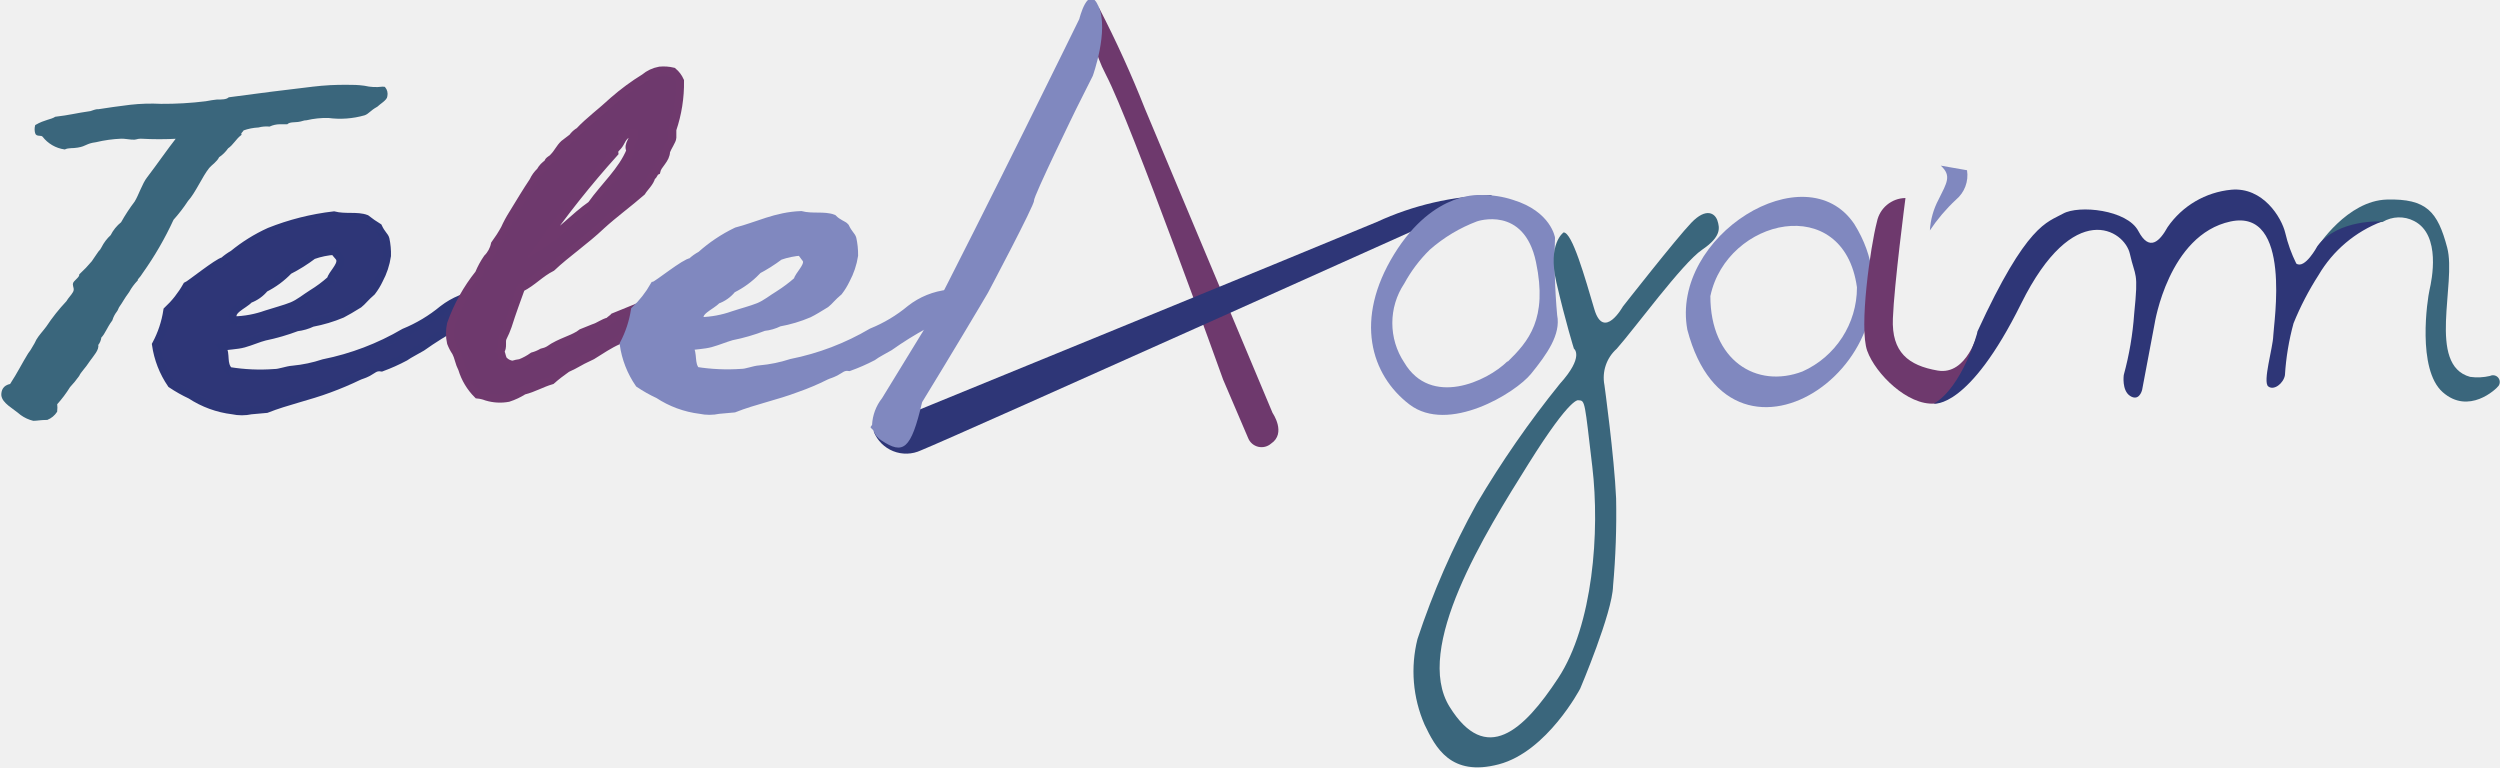
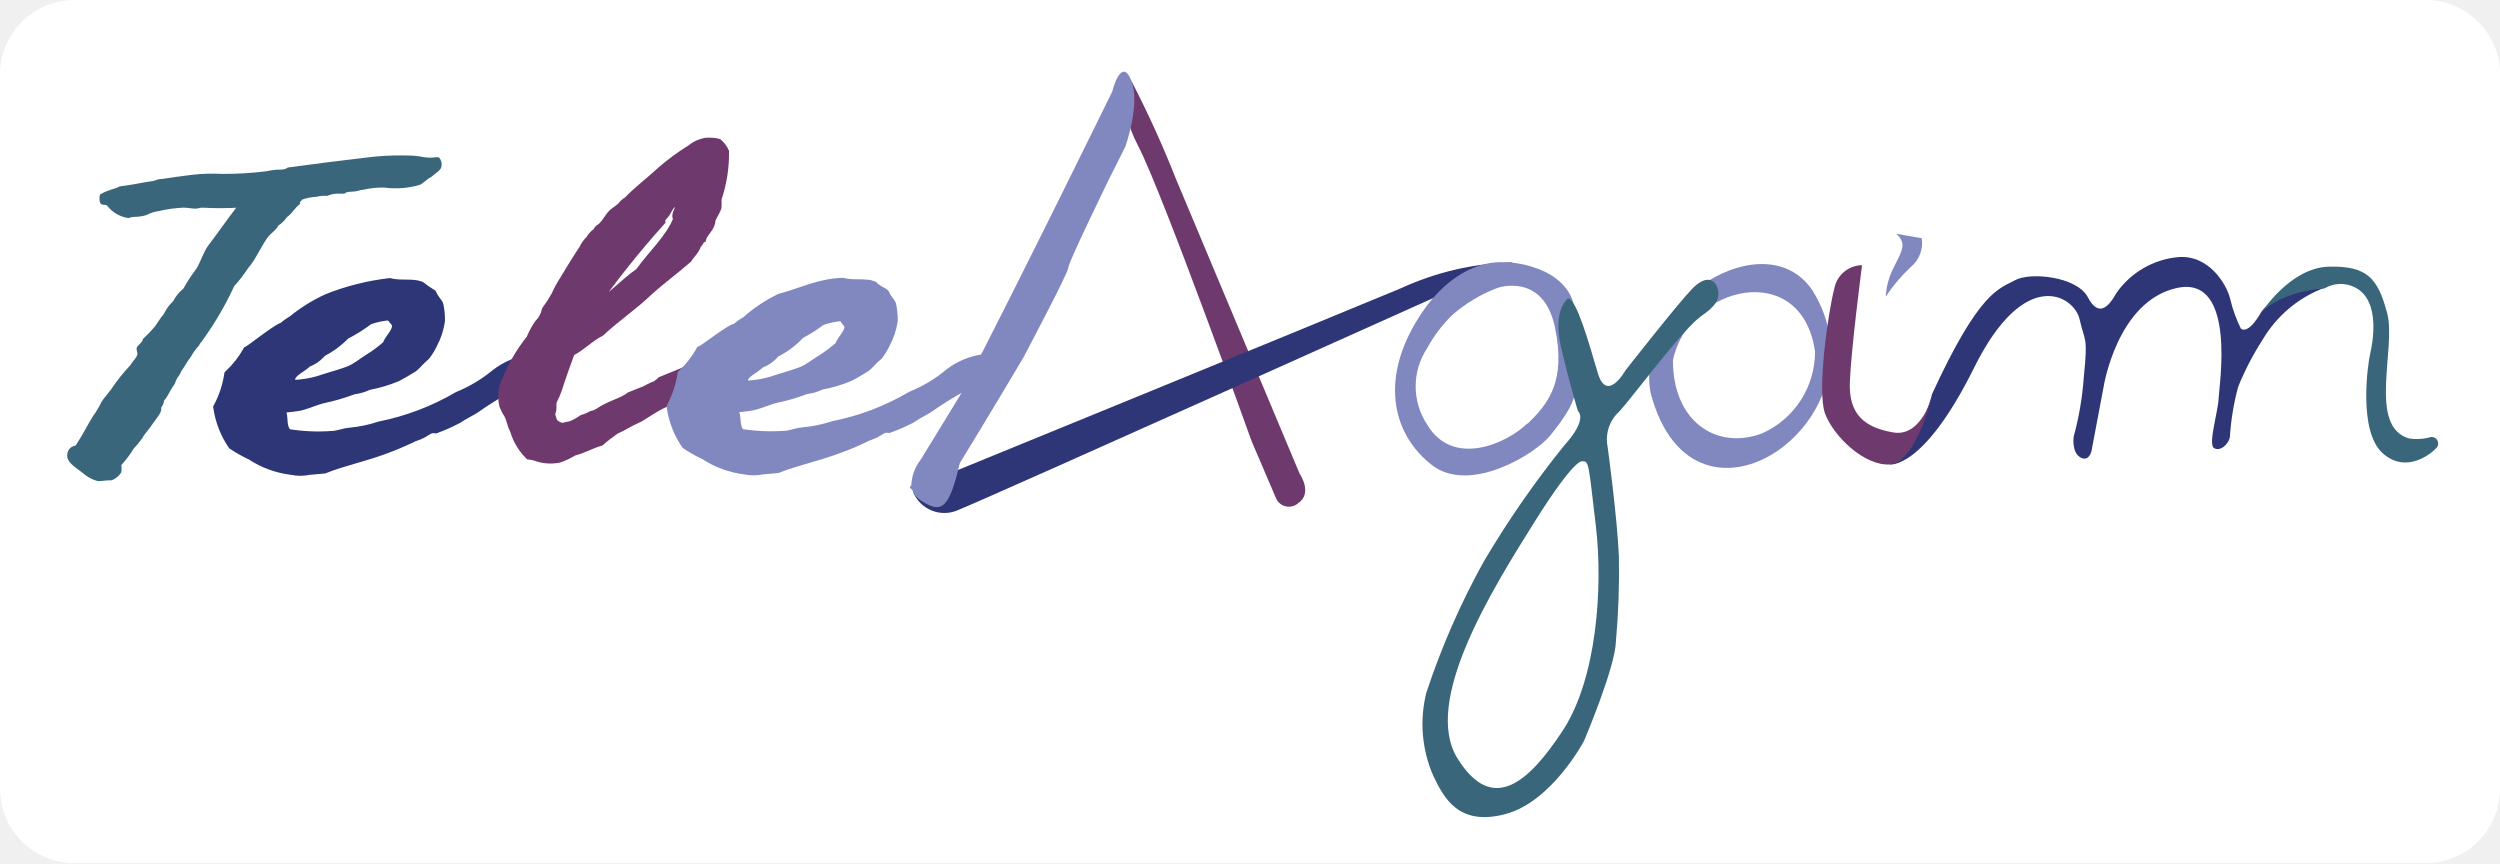
- <svg xmlns="http://www.w3.org/2000/svg" width="162.86" height="50" data-name="Layer 1">
+ <svg xmlns="http://www.w3.org/2000/svg" width="168" height="58" data-name="Layer 1">
  <defs>
    <style>.cls-1,.cls-6{fill:#2e3677;}.cls-1{stroke:#2d3677;}.cls-1,.cls-2,.cls-3,.cls-4{stroke-miterlimit:10;}.cls-1,.cls-3,.cls-4{stroke-width:0.52px;}.cls-2,.cls-8{fill:#3a667c;}.cls-2{stroke:#3a667c;stroke-width:0.13px;}.cls-3,.cls-5{fill:#6e396d;}.cls-3{stroke:#6f396d;}.cls-4,.cls-7{fill:#8088bf;}.cls-4{stroke:#8088bf;}</style>
  </defs>
  <g class="layer">
-     <path class="cls-1" d="m608.58,205.94a3.74,3.74 0 0 1 0.63,-0.45a10.65,10.65 0 0 1 2.36,-1.47a16.47,16.47 0 0 1 4.2,-1.06c0.74,0.19 1.52,0 2.1,0.22a8.19,8.19 0 0 0 0.79,0.55c0.21,0.45 0.42,0.58 0.47,0.77a4.59,4.59 0 0 1 0.1,1.09a4.76,4.76 0 0 1 -0.52,1.57a4.28,4.28 0 0 1 -0.47,0.77c-0.42,0.36 -0.63,0.65 -0.84,0.81c-0.47,0.29 -0.79,0.48 -1.1,0.64a9.54,9.54 0 0 1 -1.94,0.58a3.18,3.18 0 0 1 -1,0.29a14,14 0 0 1 -2.1,0.61c-0.37,0.09 -0.89,0.32 -1.36,0.45s-1,0.12 -1.42,0.22c0.31,0.45 0,1.12 0.47,1.57a12.49,12.49 0 0 0 2.94,0.13c0.37,0 0.79,-0.19 1.21,-0.22a9.07,9.07 0 0 0 2,-0.42a17,17 0 0 0 5.25,-2a9.74,9.74 0 0 0 2.52,-1.51a4.94,4.94 0 0 1 2.46,-1c0.58,0 1.32,0.48 0.74,0.93a20.64,20.64 0 0 1 -2.26,1.1a22.21,22.21 0 0 0 -2.31,1.44c-0.26,0.16 -0.84,0.45 -1.1,0.64a12.31,12.31 0 0 1 -1.52,0.68c-0.42,-0.07 -0.58,0.16 -0.89,0.32s-0.42,0.16 -0.63,0.26c-0.58,0.28 -1.26,0.57 -1.89,0.8c-1.36,0.51 -2.78,0.8 -4.09,1.32l-1,0.09a2.89,2.89 0 0 1 -1.21,0a6.38,6.38 0 0 1 -2.73,-1a9.44,9.44 0 0 1 -1.26,-0.71a6.07,6.07 0 0 1 -1,-2.57a6.84,6.84 0 0 0 0.74,-2.22a6.67,6.67 0 0 0 1.26,-1.6c0.2,-0.08 2.04,-1.56 2.4,-1.62zm4.25,0.61a5.72,5.72 0 0 1 -1.57,1.16a2.32,2.32 0 0 1 -1,0.71c-0.36,0.41 -1.41,0.73 -1,1.38a6.72,6.72 0 0 0 2.1,-0.39c0.58,-0.19 1.21,-0.35 1.68,-0.54s0.89,-0.55 1.31,-0.81a8.26,8.26 0 0 0 1.21,-0.9c0.1,-0.38 0.68,-0.86 0.63,-1.28c0,-0.23 -0.32,-0.39 -0.37,-0.61a5.3,5.3 0 0 0 -1.41,0.29a10.59,10.59 0 0 1 -1.58,0.99z" id="svg_1" transform="translate(-594.02 -188.93)" />
-     <path class="cls-2" d="m619.06,194.65a0.63,0.63 0 0 1 0.13,0.54c0,0.21 -0.46,0.47 -0.63,0.64c-0.47,0.26 -0.55,0.46 -0.81,0.55a5.71,5.71 0 0 1 -2.33,0.17a5.73,5.73 0 0 0 -1.44,0.15c-0.21,0 -0.29,0.08 -0.55,0.11s-0.55,0 -0.72,0.15c-0.21,0 -0.17,0 -0.46,0a1.67,1.67 0 0 0 -0.68,0.15a2.11,2.11 0 0 0 -0.72,0.06a3.45,3.45 0 0 0 -1,0.2c-0.05,0.11 -0.22,0.2 -0.17,0.32c-0.34,0.26 -0.51,0.63 -0.85,0.86a2.17,2.17 0 0 1 -0.59,0.58c-0.13,0.29 -0.43,0.46 -0.64,0.7c-0.46,0.57 -0.89,1.61 -1.39,2.16a9.83,9.83 0 0 1 -0.94,1.22a21.46,21.46 0 0 1 -2,3.46c-0.21,0.35 -0.34,0.38 -0.34,0.5a3.52,3.52 0 0 0 -0.55,0.75c-0.34,0.46 -0.46,0.72 -0.59,0.89s-0.13,0.29 -0.21,0.38a1.76,1.76 0 0 0 -0.3,0.58c-0.38,0.52 -0.46,0.86 -0.72,1.12a0.94,0.94 0 0 1 -0.21,0.5c0.09,0.28 -0.29,0.69 -0.51,1c-0.34,0.52 -0.59,0.72 -0.72,1a6.91,6.91 0 0 1 -0.59,0.72a7.75,7.75 0 0 1 -0.85,1.13a2,2 0 0 1 0,0.49a1.29,1.29 0 0 1 -0.59,0.49c-0.42,0 -0.68,0.06 -0.89,0.06a2.24,2.24 0 0 1 -0.8,-0.37c-0.51,-0.44 -1.19,-0.76 -1.23,-1.25c0,-0.26 0.08,-0.57 0.55,-0.66c0.51,-0.78 0.8,-1.39 1.18,-2a3.33,3.33 0 0 0 0.3,-0.46a4,4 0 0 0 0.25,-0.46c0.17,-0.29 0.43,-0.55 0.64,-0.84a12.33,12.33 0 0 1 1.31,-1.65c0.13,-0.23 0.3,-0.37 0.43,-0.6s0,-0.38 0,-0.55s0.42,-0.38 0.42,-0.61a9,9 0 0 0 0.8,-0.84c0.21,-0.29 0.3,-0.46 0.43,-0.63a1,1 0 0 0 0.21,-0.29a2.72,2.72 0 0 1 0.59,-0.78a2.5,2.5 0 0 1 0.68,-0.84a11.7,11.7 0 0 1 0.89,-1.36c0.25,-0.4 0.5,-1.18 0.8,-1.56c0.68,-0.89 1.27,-1.76 1.95,-2.63a21.25,21.25 0 0 1 -2.41,0c-0.3,0 -0.26,0.09 -0.6,0.06s-0.42,-0.06 -0.67,-0.06a8.61,8.61 0 0 0 -1.66,0.23c-0.67,0.09 -0.63,0.26 -1.18,0.35c-0.3,0.06 -0.59,0 -0.85,0.12a2.13,2.13 0 0 1 -1.39,-0.81c-0.13,-0.15 -0.43,0 -0.47,-0.21a0.9,0.9 0 0 1 0,-0.46c0.59,-0.34 1,-0.34 1.27,-0.52c0.93,-0.11 1.31,-0.23 2.29,-0.37c0.42,-0.15 0.42,-0.12 0.5,-0.12c0.55,-0.09 1.36,-0.2 2.08,-0.29a12.36,12.36 0 0 1 2,-0.06a22.5,22.5 0 0 0 2.92,-0.17c0.29,-0.06 0.55,-0.09 0.72,-0.11c0.33,0 0.63,0 0.8,-0.15c2.12,-0.29 3.3,-0.43 5.46,-0.69a16.92,16.92 0 0 1 2.24,-0.12c0.34,0 0.68,0 1.1,0.06a3.31,3.31 0 0 0 1.19,0.06l0.12,0.01z" id="svg_2" transform="translate(-594.02 -188.93)" />
-     <path class="cls-3" d="m638.5,208.1c-0.41,0.3 -0.46,0.5 -0.73,0.55c-0.73,0.7 -1.82,1.23 -2.64,1.9c-0.27,0.16 -0.54,0.36 -0.81,0.55c-0.64,0.28 -1.14,0.64 -1.73,1c-0.27,0.14 -0.55,0.25 -0.82,0.41a9.06,9.06 0 0 1 -0.82,0.42c-0.36,0.25 -0.72,0.53 -1,0.78c-0.68,0.2 -1.14,0.5 -1.82,0.67a4.42,4.42 0 0 1 -1,0.47a3,3 0 0 1 -1.41,-0.08a2.23,2.23 0 0 0 -0.59,-0.14a4,4 0 0 1 -1,-1.67a3.19,3.19 0 0 1 -0.23,-0.61a2.41,2.41 0 0 0 -0.18,-0.48a2.94,2.94 0 0 1 -0.32,-0.61a2.78,2.78 0 0 1 0,-1.22a11.23,11.23 0 0 1 1.82,-3.28a5.45,5.45 0 0 1 0.54,-1a1.82,1.82 0 0 0 0.5,-0.92a9.16,9.16 0 0 0 0.64,-1a7.7,7.7 0 0 1 0.54,-1c0.46,-0.75 0.87,-1.44 1.32,-2.11a2,2 0 0 1 0.46,-0.64a1.41,1.41 0 0 1 0.5,-0.53c0,-0.19 0.27,-0.25 0.36,-0.39c0.27,-0.27 0.41,-0.61 0.68,-0.86l0.55,-0.42a1.39,1.39 0 0 1 0.45,-0.41c0.59,-0.64 1.46,-1.28 2.23,-2a15.16,15.16 0 0 1 2.01,-1.48a2.13,2.13 0 0 1 1,-0.47a2.67,2.67 0 0 1 0.86,0.06a1.7,1.7 0 0 1 0.46,0.61a9.4,9.4 0 0 1 -0.5,3.17c0,0.17 0,0.36 0,0.53s-0.31,0.61 -0.41,0.89c0,0.53 -0.54,0.86 -0.63,1.28c-0.18,0.08 -0.14,0.27 -0.32,0.36c-0.09,0.39 -0.45,0.69 -0.64,1c-0.86,0.75 -1.81,1.44 -2.63,2.19c-1.05,1 -2.23,1.79 -3.23,2.73c-0.77,0.39 -1.23,0.95 -2,1.34c-0.27,0.75 -0.59,1.61 -0.86,2.47a6,6 0 0 1 -0.32,0.75c-0.14,0.28 0.05,0.64 -0.18,0.92c0.14,0.2 0.09,0.45 0.27,0.61a0.91,0.91 0 0 0 0.55,0.25a2.67,2.67 0 0 1 0.5,-0.11a3.82,3.82 0 0 0 0.81,-0.44a2.64,2.64 0 0 0 0.6,-0.25a1.51,1.51 0 0 0 0.45,-0.17c0.73,-0.53 1.64,-0.7 2.14,-1.11l0.77,-0.31c0.36,-0.11 0.59,-0.33 1,-0.44c0.09,-0.12 0.23,-0.17 0.32,-0.28c0.72,-0.28 1.41,-0.59 2.13,-0.86c0.14,-0.2 0.46,-0.28 0.64,-0.39s0.27,-0.28 0.54,-0.31c0,-0.17 0.32,-0.22 0.46,-0.36c0.44,0.1 0.72,0.34 0.72,0.44zm-3.23,-10.54c-0.55,0.05 -0.68,0.36 -0.86,0.69s-0.41,0.36 -0.37,0.64a63.12,63.12 0 0 0 -4.77,6c1.18,-0.72 2.18,-1.86 3.27,-2.61c0.87,-1.23 2,-2.2 2.55,-3.54c-0.23,-0.41 0.27,-0.72 0.23,-1.16l-0.05,-0.02z" id="svg_3" transform="translate(-594.02 -188.93)" />
-     <path class="cls-4" d="m639.05,206a3,3 0 0 1 0.63,-0.45a9.9,9.9 0 0 1 2.32,-1.55c1.36,-0.35 2.57,-1 4.2,-1.06c0.73,0.19 1.52,0 2.09,0.22c0.32,0.33 0.69,0.42 0.79,0.55c0.21,0.45 0.42,0.58 0.47,0.77a4.83,4.83 0 0 1 0.11,1.09a4.91,4.91 0 0 1 -0.53,1.58a4.41,4.41 0 0 1 -0.47,0.77c-0.42,0.35 -0.63,0.64 -0.84,0.8c-0.47,0.29 -0.78,0.48 -1.1,0.64a9,9 0 0 1 -1.94,0.58a2.93,2.93 0 0 1 -1,0.29a12.59,12.59 0 0 1 -2.1,0.61c-0.36,0.1 -0.89,0.32 -1.36,0.45s-1.05,0.13 -1.42,0.22c0.32,0.45 0.06,1.13 0.47,1.58a13,13 0 0 0 2.94,0.13c0.37,0 0.79,-0.2 1.21,-0.23a9.28,9.28 0 0 0 2.05,-0.42a16.8,16.8 0 0 0 5.24,-2a9.47,9.47 0 0 0 2.52,-1.51a4.84,4.84 0 0 1 2.47,-1c0.57,0 1.31,0.48 0.73,0.93a21.36,21.36 0 0 1 -2.25,1.09a22.87,22.87 0 0 0 -2.31,1.44c-0.27,0.16 -0.84,0.45 -1.1,0.65a12.41,12.41 0 0 1 -1.53,0.67c-0.42,-0.06 -0.57,0.16 -0.89,0.32s-0.42,0.16 -0.63,0.26a16,16 0 0 1 -1.89,0.8c-1.36,0.52 -2.78,0.8 -4.09,1.32l-1,0.09a2.89,2.89 0 0 1 -1.21,0a6.34,6.34 0 0 1 -2.72,-1a8.85,8.85 0 0 1 -1.26,-0.71a6,6 0 0 1 -1,-2.57a7.09,7.09 0 0 0 0.73,-2.21a6.92,6.92 0 0 0 1.26,-1.61c0.2,-0.04 2.04,-1.53 2.41,-1.53zm4.25,0.61a5.74,5.74 0 0 1 -1.58,1.15a2.21,2.21 0 0 1 -1,0.71c-0.37,0.42 -1.42,0.74 -1.05,1.38a6.83,6.83 0 0 0 2.1,-0.39c0.57,-0.19 1.2,-0.35 1.67,-0.54s0.9,-0.55 1.32,-0.8a9.63,9.63 0 0 0 1.2,-0.9c0.11,-0.39 0.69,-0.87 0.63,-1.29c-0.05,-0.22 -0.31,-0.38 -0.36,-0.61a5.38,5.38 0 0 0 -1.42,0.29a10.52,10.52 0 0 1 -1.51,0.95l0,0.05z" id="svg_4" transform="translate(-594.02 -188.93)" />
-     <path class="cls-5" d="m668.6,196l8.32,19.83s0.92,1.32 -0.1,2a0.94,0.94 0 0 1 -1.49,-0.36l-1.63,-3.81s-6,-16.73 -7.62,-19.83s-0.45,-4.36 -0.45,-4.36a70.44,70.44 0 0 1 2.97,6.53z" id="svg_5" transform="translate(-594.02 -188.93)" />
-     <path class="cls-6" d="m653.29,215.87s25.83,-10.56 30.42,-12.48a19.07,19.07 0 0 1 7.54,-1.75s-35,15.73 -37.24,16.63a2.27,2.27 0 0 1 -3.07,-1.22l2.35,-1.18z" id="svg_6" transform="translate(-594.02 -188.93)" />
-     <path class="cls-7" d="m665.21,193.87l-1.07,2.13s-2.81,5.75 -2.76,6s-3,6 -3,6l-0.55,0.93s-1.81,3.05 -3.74,6.2c-0.73,3.13 -1.24,3.42 -2.64,2.5a1.33,1.33 0 0 1 -0.55,-0.68a1.45,1.45 0 0 1 -0.17,-0.18c0,-0.05 0.07,-0.1 0.1,-0.16a3.05,3.05 0 0 1 0.65,-1.74l2.67,-4.36c4.14,-8 10.18,-20.34 10.18,-20.34s0.58,-2.37 1.26,-0.81s-0.38,4.51 -0.38,4.51z" id="svg_7" transform="translate(-594.02 -188.93)" />
-     <path class="cls-7" d="m695.46,209.46a40.14,40.14 0 0 1 -0.14,-5.05s-0.25,-1.7 -2.74,-2.46a6.17,6.17 0 0 0 -2,-0.31s-3.13,-0.39 -5.74,3.85s-1.53,7.86 1,9.79s6.9,-0.74 7.92,-2s1.95,-2.55 1.7,-3.82zm-3.23,3c-1.35,1.34 -5,3 -6.73,0.09a4.65,4.65 0 0 1 0,-5.15a9.31,9.31 0 0 1 1.67,-2.21a10,10 0 0 1 3.07,-1.84s3.06,-1.06 3.84,2.65s-0.49,5.17 -1.85,6.5l0,-0.04z" id="svg_8" transform="translate(-594.02 -188.93)" />
-     <path class="cls-8" d="m705.9,203.3c-0.15,-0.46 -0.72,-0.88 -1.7,0.14s-4.46,5.46 -4.46,5.46s-1.25,2.24 -1.86,0.17s-1.44,-5 -2,-5c0,0 -1.06,0.71 -0.47,3.26s1.14,4.31 1.14,4.31s0.71,0.5 -0.92,2.3a65.13,65.13 0 0 0 -5.42,7.82a51.41,51.41 0 0 0 -3.85,8.8a8.67,8.67 0 0 0 0.46,5.57c0.71,1.48 1.69,3.42 4.84,2.59s5.3,-4.93 5.3,-4.93s2.1,-4.94 2.14,-6.68a52.35,52.35 0 0 0 0.2,-5.71c-0.12,-2.73 -0.76,-7.38 -0.76,-7.38a2.52,2.52 0 0 1 0.8,-2.37c1.17,-1.32 4.29,-5.59 5.56,-6.45s1.15,-1.43 1,-1.9zm-10.37,29.8c-2.26,3.44 -4.71,5.69 -7.08,1.87s2.32,-11.32 5.15,-15.84s3.26,-4.12 3.26,-4.12c0.43,0 0.39,0.11 0.89,4.33s0.04,10.32 -2.22,13.76z" id="svg_9" transform="translate(-594.02 -188.93)" />
-     <path class="cls-7" d="m714.82,203.53c-3.16,-4.71 -12,0.77 -10.88,6.88c2.92,11.12 16.16,1.59 10.88,-6.88zm-3.38,9.6c-3,1.14 -6,-0.72 -6,-4.91c1.07,-5.08 8.69,-6.82 9.55,-0.57a6,6 0 0 1 -3.55,5.48z" id="svg_10" transform="translate(-594.02 -188.93)" />
-     <path class="cls-5" d="m717.33,209.68c-0.09,2.19 1,3.06 2.92,3.39s2.63,-2.51 2.63,-2.51s-1.1,4.53 -2.84,4.66s-3.83,-1.92 -4.38,-3.43s0.21,-6.81 0.63,-8.41a1.92,1.92 0 0 1 1.86,-1.55s-0.74,5.66 -0.82,7.85z" id="svg_11" transform="translate(-594.02 -188.93)" />
-     <path class="cls-7" d="m720.45,199.72l1.71,0.3a2.08,2.08 0 0 1 -0.72,1.92a11.29,11.29 0 0 0 -1.7,2a4.88,4.88 0 0 1 0.56,-2c0.55,-1.11 0.87,-1.56 0.15,-2.22z" id="svg_12" transform="translate(-594.02 -188.93)" />
-     <path class="cls-8" d="m745,205s1.92,-3 4.51,-3.07s3.31,0.79 3.93,3.13s-1.33,7.64 1.49,8.42a3.52,3.52 0 0 0 1.3,-0.06a0.44,0.44 0 0 1 0.56,0.64c-0.16,0.23 -1.95,1.91 -3.64,0.42s-1,-6.07 -0.86,-6.67s0.77,-3.57 -1,-4.48a2.11,2.11 0 0 0 -2.06,0.06s-2.76,0.12 -4.23,1.61z" id="svg_13" transform="translate(-594.02 -188.93)" />
-     <path class="cls-6" d="m720,215.22s2.26,0.4 5.68,-6.5s6.74,-4.82 7.09,-3.25s0.57,1.06 0.28,3.89a20.64,20.64 0 0 1 -0.68,4s-0.14,1 0.41,1.36s0.76,-0.26 0.79,-0.41l0.81,-4.29s0.9,-5.79 4.94,-6.66s2.81,6.66 2.79,7.44s-0.7,3 -0.33,3.3s1,-0.2 1.09,-0.73a16.6,16.6 0 0 1 0.56,-3.38a19,19 0 0 1 1.63,-3.14a8.15,8.15 0 0 1 4.13,-3.49s-2.86,-0.19 -4.21,1.61c0,0 -0.81,1.52 -1.37,1.13a9.26,9.26 0 0 1 -0.72,-2c-0.24,-1 -1.45,-3 -3.52,-2.81a5.69,5.69 0 0 0 -4.14,2.43c-0.5,0.9 -1.18,1.65 -1.91,0.26s-3.88,-1.71 -4.91,-1.13s-2.34,0.64 -5.57,7.67c0.04,0.04 -1.02,3.68 -2.84,4.7z" id="svg_14" transform="translate(-594.02 -188.93)" />
+     <rect fill="#ffffff" height="58" id="svg_17" rx="5" ry="5" stroke="null" stroke-dasharray="null" stroke-linecap="null" stroke-linejoin="null" stroke-opacity="null" width="168" x="0" y="0" />
+     <g id="svg_15">
+       <path class="cls-6" d="m126.98,31.21s2.26,0.4 5.68,-6.5s6.74,-4.82 7.09,-3.25s0.57,1.06 0.28,3.89a20.64,20.64 0 0 1 -0.68,4s-0.14,1 0.41,1.36s0.76,-0.26 0.79,-0.41l0.81,-4.29s0.9,-5.79 4.94,-6.66s2.81,6.66 2.79,7.44s-0.7,3 -0.33,3.3s1,-0.2 1.09,-0.73a16.6,16.6 0 0 1 0.56,-3.38a19,19 0 0 1 1.63,-3.14a8.15,8.15 0 0 1 4.13,-3.49s-2.86,-0.19 -4.21,1.61c0,0 -0.81,1.52 -1.37,1.13a9.26,9.26 0 0 1 -0.72,-2c-0.24,-1 -1.45,-3 -3.52,-2.81a5.69,5.69 0 0 0 -4.14,2.43c-0.5,0.9 -1.18,1.65 -1.91,0.26s-3.88,-1.71 -4.91,-1.13s-2.34,0.64 -5.57,7.67c0.04,0.04 -1.02,3.68 -2.84,4.7z" id="svg_14" />
+       <path class="cls-1" d="m18.99,21.93a3.74,3.74 0 0 1 0.63,-0.45a10.65,10.65 0 0 1 2.36,-1.47a16.47,16.47 0 0 1 4.2,-1.06c0.74,0.19 1.52,0 2.1,0.22a8.19,8.19 0 0 0 0.79,0.55c0.21,0.45 0.42,0.58 0.47,0.77a4.59,4.59 0 0 1 0.1,1.09a4.76,4.76 0 0 1 -0.52,1.57a4.28,4.28 0 0 1 -0.47,0.77c-0.42,0.36 -0.63,0.65 -0.84,0.81c-0.47,0.29 -0.79,0.48 -1.1,0.64a9.54,9.54 0 0 1 -1.94,0.58a3.18,3.18 0 0 1 -1,0.29a14,14 0 0 1 -2.1,0.61c-0.37,0.09 -0.89,0.32 -1.36,0.45s-1,0.12 -1.42,0.22c0.31,0.45 0,1.12 0.47,1.57a12.49,12.49 0 0 0 2.94,0.13c0.37,0 0.79,-0.19 1.21,-0.22a9.07,9.07 0 0 0 2,-0.42a17,17 0 0 0 5.25,-2a9.74,9.74 0 0 0 2.52,-1.51a4.94,4.94 0 0 1 2.46,-1c0.58,0 1.32,0.48 0.74,0.93a20.64,20.64 0 0 1 -2.26,1.1a22.21,22.21 0 0 0 -2.31,1.44c-0.26,0.16 -0.84,0.45 -1.1,0.64a12.31,12.31 0 0 1 -1.52,0.68c-0.42,-0.07 -0.58,0.16 -0.89,0.32s-0.42,0.16 -0.63,0.26c-0.58,0.28 -1.26,0.57 -1.89,0.8c-1.36,0.51 -2.78,0.8 -4.09,1.32l-1,0.09a2.89,2.89 0 0 1 -1.21,0a6.38,6.38 0 0 1 -2.73,-1a9.44,9.44 0 0 1 -1.26,-0.71a6.07,6.07 0 0 1 -1,-2.57a6.84,6.84 0 0 0 0.74,-2.22a6.67,6.67 0 0 0 1.26,-1.6c0.2,-0.08 2.04,-1.56 2.4,-1.62zm4.25,0.61a5.72,5.72 0 0 1 -1.57,1.16a2.32,2.32 0 0 1 -1,0.71c-0.36,0.41 -1.41,0.73 -1,1.38a6.72,6.72 0 0 0 2.1,-0.39c0.58,-0.19 1.21,-0.35 1.68,-0.54s0.89,-0.55 1.31,-0.81a8.26,8.26 0 0 0 1.21,-0.9c0.1,-0.38 0.68,-0.86 0.63,-1.28c0,-0.23 -0.32,-0.39 -0.37,-0.61a5.3,5.3 0 0 0 -1.41,0.29a10.59,10.59 0 0 1 -1.58,0.99z" id="svg_1" />
+       <path class="cls-2" d="m29.47,10.64a0.63,0.63 0 0 1 0.13,0.54c0,0.21 -0.46,0.47 -0.63,0.64c-0.47,0.26 -0.55,0.46 -0.81,0.55a5.71,5.71 0 0 1 -2.33,0.17a5.73,5.73 0 0 0 -1.44,0.15c-0.21,0 -0.29,0.08 -0.55,0.11s-0.55,0 -0.72,0.15c-0.21,0 -0.17,0 -0.46,0a1.67,1.67 0 0 0 -0.68,0.15a2.11,2.11 0 0 0 -0.72,0.06a3.45,3.45 0 0 0 -1,0.2c-0.05,0.11 -0.22,0.2 -0.17,0.32c-0.34,0.26 -0.51,0.63 -0.85,0.86a2.17,2.17 0 0 1 -0.59,0.58c-0.13,0.29 -0.43,0.46 -0.64,0.7c-0.46,0.57 -0.89,1.61 -1.39,2.16a9.83,9.83 0 0 1 -0.94,1.22a21.46,21.46 0 0 1 -2,3.46c-0.21,0.35 -0.34,0.38 -0.34,0.5a3.52,3.52 0 0 0 -0.55,0.75c-0.34,0.46 -0.46,0.72 -0.59,0.89s-0.13,0.29 -0.21,0.38a1.76,1.76 0 0 0 -0.3,0.58c-0.38,0.52 -0.46,0.86 -0.72,1.12a0.94,0.94 0 0 1 -0.21,0.5c0.09,0.28 -0.29,0.69 -0.51,1c-0.34,0.52 -0.59,0.72 -0.72,1a6.91,6.91 0 0 1 -0.59,0.72a7.75,7.75 0 0 1 -0.85,1.13a2,2 0 0 1 0,0.49a1.29,1.29 0 0 1 -0.59,0.49c-0.42,0 -0.68,0.06 -0.89,0.06a2.24,2.24 0 0 1 -0.8,-0.37c-0.51,-0.44 -1.19,-0.76 -1.23,-1.25c0,-0.26 0.08,-0.57 0.55,-0.66c0.51,-0.78 0.8,-1.39 1.18,-2a3.33,3.33 0 0 0 0.3,-0.46a4,4 0 0 0 0.25,-0.46c0.17,-0.29 0.43,-0.55 0.64,-0.84a12.33,12.33 0 0 1 1.31,-1.65c0.13,-0.23 0.3,-0.37 0.43,-0.6s0,-0.38 0,-0.55s0.42,-0.38 0.42,-0.61a9,9 0 0 0 0.8,-0.84c0.21,-0.29 0.3,-0.46 0.43,-0.63a1,1 0 0 0 0.21,-0.29a2.72,2.72 0 0 1 0.59,-0.78a2.5,2.5 0 0 1 0.68,-0.84a11.7,11.7 0 0 1 0.89,-1.36c0.25,-0.4 0.5,-1.18 0.8,-1.56c0.68,-0.89 1.27,-1.76 1.95,-2.63a21.25,21.25 0 0 1 -2.41,0c-0.3,0 -0.26,0.09 -0.6,0.06s-0.42,-0.06 -0.67,-0.06a8.61,8.61 0 0 0 -1.66,0.23c-0.67,0.09 -0.63,0.26 -1.18,0.35c-0.3,0.06 -0.59,0 -0.85,0.12a2.13,2.13 0 0 1 -1.39,-0.81c-0.13,-0.15 -0.43,0 -0.47,-0.21a0.9,0.9 0 0 1 0,-0.46c0.59,-0.34 1,-0.34 1.27,-0.52c0.93,-0.11 1.31,-0.23 2.29,-0.37c0.42,-0.15 0.42,-0.12 0.5,-0.12c0.55,-0.09 1.36,-0.2 2.08,-0.29a12.36,12.36 0 0 1 2,-0.06a22.5,22.5 0 0 0 2.92,-0.17c0.29,-0.06 0.55,-0.09 0.72,-0.11c0.33,0 0.63,0 0.8,-0.15c2.12,-0.29 3.3,-0.43 5.46,-0.69a16.92,16.92 0 0 1 2.24,-0.12c0.34,0 0.68,0 1.1,0.06a3.31,3.31 0 0 0 1.19,0.06l0.12,0.01z" id="svg_2" />
+       <path class="cls-3" d="m48.91,24.09c-0.41,0.3 -0.46,0.5 -0.73,0.55c-0.73,0.7 -1.82,1.23 -2.64,1.9c-0.27,0.16 -0.54,0.36 -0.81,0.55c-0.64,0.28 -1.14,0.64 -1.73,1c-0.27,0.14 -0.55,0.25 -0.82,0.41a9.06,9.06 0 0 1 -0.82,0.42c-0.36,0.25 -0.72,0.53 -1,0.78c-0.68,0.2 -1.14,0.5 -1.82,0.67a4.42,4.42 0 0 1 -1,0.47a3,3 0 0 1 -1.41,-0.08a2.23,2.23 0 0 0 -0.59,-0.14a4,4 0 0 1 -1,-1.67a3.19,3.19 0 0 1 -0.23,-0.61a2.41,2.41 0 0 0 -0.18,-0.48a2.94,2.94 0 0 1 -0.32,-0.61a2.78,2.78 0 0 1 0,-1.22a11.23,11.23 0 0 1 1.82,-3.28a5.45,5.45 0 0 1 0.54,-1a1.82,1.82 0 0 0 0.5,-0.92a9.16,9.16 0 0 0 0.64,-1a7.7,7.7 0 0 1 0.54,-1c0.46,-0.75 0.87,-1.44 1.32,-2.11a2,2 0 0 1 0.46,-0.64a1.41,1.41 0 0 1 0.5,-0.53c0,-0.19 0.27,-0.25 0.36,-0.39c0.27,-0.27 0.41,-0.61 0.68,-0.86l0.55,-0.42a1.39,1.39 0 0 1 0.45,-0.41c0.59,-0.64 1.46,-1.28 2.23,-2a15.16,15.16 0 0 1 2.01,-1.48a2.13,2.13 0 0 1 1,-0.47a2.67,2.67 0 0 1 0.86,0.06a1.7,1.7 0 0 1 0.46,0.61a9.4,9.4 0 0 1 -0.5,3.17c0,0.17 0,0.36 0,0.53s-0.31,0.61 -0.41,0.89c0,0.53 -0.54,0.86 -0.63,1.28c-0.18,0.08 -0.14,0.27 -0.32,0.36c-0.09,0.39 -0.45,0.69 -0.64,1c-0.86,0.75 -1.81,1.44 -2.63,2.19c-1.05,1 -2.23,1.79 -3.23,2.73c-0.77,0.39 -1.23,0.95 -2,1.34c-0.27,0.75 -0.59,1.61 -0.86,2.47a6,6 0 0 1 -0.32,0.75c-0.14,0.28 0.05,0.64 -0.18,0.92c0.14,0.2 0.09,0.45 0.27,0.61a0.91,0.91 0 0 0 0.55,0.25a2.67,2.67 0 0 1 0.5,-0.11a3.82,3.82 0 0 0 0.81,-0.44a2.64,2.64 0 0 0 0.6,-0.25a1.51,1.51 0 0 0 0.45,-0.17c0.73,-0.53 1.64,-0.7 2.14,-1.11l0.77,-0.31c0.36,-0.11 0.59,-0.33 1,-0.44c0.09,-0.12 0.23,-0.17 0.32,-0.28c0.72,-0.28 1.41,-0.59 2.13,-0.86c0.14,-0.2 0.46,-0.28 0.64,-0.39s0.27,-0.28 0.54,-0.31c0,-0.17 0.32,-0.22 0.46,-0.36c0.44,0.1 0.72,0.34 0.72,0.44zm-3.23,-10.54c-0.55,0.05 -0.68,0.36 -0.86,0.69s-0.41,0.36 -0.37,0.64a63.12,63.12 0 0 0 -4.77,6c1.18,-0.72 2.18,-1.86 3.27,-2.61c0.87,-1.23 2,-2.2 2.55,-3.54c-0.23,-0.41 0.27,-0.72 0.23,-1.16l-0.05,-0.02z" id="svg_3" />
+       <path class="cls-4" d="m49.46,21.99a3,3 0 0 1 0.63,-0.45a9.9,9.9 0 0 1 2.32,-1.55c1.36,-0.35 2.57,-1 4.2,-1.06c0.73,0.19 1.52,0 2.09,0.22c0.32,0.33 0.69,0.42 0.79,0.55c0.21,0.45 0.42,0.58 0.47,0.77a4.83,4.83 0 0 1 0.11,1.09a4.91,4.91 0 0 1 -0.53,1.58a4.41,4.41 0 0 1 -0.47,0.77c-0.42,0.35 -0.63,0.64 -0.84,0.8c-0.47,0.29 -0.78,0.48 -1.1,0.64a9,9 0 0 1 -1.94,0.58a2.93,2.93 0 0 1 -1,0.29a12.59,12.59 0 0 1 -2.1,0.61c-0.36,0.1 -0.89,0.32 -1.36,0.45s-1.05,0.13 -1.42,0.22c0.32,0.45 0.06,1.13 0.47,1.58a13,13 0 0 0 2.94,0.13c0.37,0 0.79,-0.2 1.21,-0.23a9.28,9.28 0 0 0 2.05,-0.42a16.8,16.8 0 0 0 5.24,-2a9.47,9.47 0 0 0 2.52,-1.51a4.84,4.84 0 0 1 2.47,-1c0.57,0 1.31,0.48 0.73,0.93a21.36,21.36 0 0 1 -2.25,1.09a22.87,22.87 0 0 0 -2.31,1.44c-0.27,0.16 -0.84,0.45 -1.1,0.65a12.41,12.41 0 0 1 -1.53,0.67c-0.42,-0.06 -0.57,0.16 -0.89,0.32s-0.42,0.16 -0.63,0.26a16,16 0 0 1 -1.89,0.8c-1.36,0.52 -2.78,0.8 -4.09,1.32l-1,0.09a2.89,2.89 0 0 1 -1.21,0a6.34,6.34 0 0 1 -2.72,-1a8.85,8.85 0 0 1 -1.26,-0.71a6,6 0 0 1 -1,-2.57a7.09,7.09 0 0 0 0.73,-2.21a6.92,6.92 0 0 0 1.26,-1.61c0.2,-0.04 2.04,-1.53 2.41,-1.53zm4.25,0.61a5.74,5.74 0 0 1 -1.58,1.15a2.21,2.21 0 0 1 -1,0.71c-0.37,0.42 -1.42,0.74 -1.05,1.38a6.83,6.83 0 0 0 2.1,-0.39c0.57,-0.19 1.2,-0.35 1.67,-0.54s0.9,-0.55 1.32,-0.8a9.63,9.63 0 0 0 1.2,-0.9c0.11,-0.39 0.69,-0.87 0.63,-1.29c-0.05,-0.22 -0.31,-0.38 -0.36,-0.61a5.38,5.38 0 0 0 -1.42,0.29a10.52,10.52 0 0 1 -1.51,0.95l0,0.05z" id="svg_4" />
+       <path class="cls-5" d="m79.01,11.99l8.32,19.83s0.92,1.32 -0.1,2a0.94,0.94 0 0 1 -1.49,-0.36l-1.63,-3.81s-6,-16.73 -7.62,-19.83s-0.45,-4.36 -0.45,-4.36a70.44,70.44 0 0 1 2.97,6.53z" id="svg_5" />
+       <path class="cls-6" d="m63.7,31.86s25.83,-10.56 30.42,-12.48a19.07,19.07 0 0 1 7.54,-1.75s-35,15.73 -37.24,16.63a2.27,2.27 0 0 1 -3.07,-1.22l2.35,-1.18z" id="svg_6" />
+       <path class="cls-7" d="m75.62,9.86l-1.07,2.13s-2.81,5.75 -2.76,6s-3,6 -3,6l-0.55,0.93s-1.81,3.05 -3.74,6.2c-0.73,3.13 -1.24,3.42 -2.64,2.5a1.33,1.33 0 0 1 -0.55,-0.68a1.45,1.45 0 0 1 -0.17,-0.18c0,-0.05 0.07,-0.1 0.1,-0.16a3.05,3.05 0 0 1 0.65,-1.74l2.67,-4.36c4.14,-8 10.18,-20.34 10.18,-20.34s0.58,-2.37 1.26,-0.81s-0.38,4.51 -0.38,4.51z" id="svg_7" />
+       <path class="cls-7" d="m105.87,25.45a40.14,40.14 0 0 1 -0.14,-5.05s-0.25,-1.7 -2.74,-2.46a6.17,6.17 0 0 0 -2,-0.31s-3.13,-0.39 -5.74,3.85s-1.53,7.86 1,9.79s6.9,-0.74 7.92,-2s1.95,-2.55 1.7,-3.82zm-3.23,3c-1.35,1.34 -5,3 -6.73,0.09a4.65,4.65 0 0 1 0,-5.15a9.31,9.31 0 0 1 1.67,-2.21a10,10 0 0 1 3.07,-1.84s3.06,-1.06 3.84,2.65s-0.49,5.17 -1.85,6.5l0,-0.04z" id="svg_8" />
+       <path class="cls-7" d="m121.8,19.52c-3.16,-4.71 -12,0.77 -10.88,6.88c2.92,11.12 16.16,1.59 10.88,-6.88zm-3.38,9.6c-3,1.14 -6,-0.72 -6,-4.91c1.07,-5.08 8.69,-6.82 9.55,-0.57a6,6 0 0 1 -3.55,5.48z" id="svg_10" />
+       <path class="cls-5" d="m124.31,25.67c-0.09,2.19 1,3.06 2.92,3.39s2.63,-2.51 2.63,-2.51s-1.1,4.53 -2.84,4.66s-3.83,-1.92 -4.38,-3.43s0.21,-6.81 0.63,-8.41a1.92,1.92 0 0 1 1.86,-1.55s-0.74,5.66 -0.82,7.85z" id="svg_11" />
+       <path class="cls-7" d="m127.43,15.71l1.71,0.3a2.08,2.08 0 0 1 -0.72,1.92a11.29,11.29 0 0 0 -1.7,2a4.88,4.88 0 0 1 0.56,-2c0.55,-1.11 0.87,-1.56 0.15,-2.22z" id="svg_12" />
+       <path class="cls-8" d="m151.98,20.99s1.92,-3 4.51,-3.07s3.31,0.79 3.93,3.13s-1.33,7.64 1.49,8.42a3.52,3.52 0 0 0 1.3,-0.06a0.44,0.44 0 0 1 0.56,0.64c-0.16,0.23 -1.95,1.91 -3.64,0.42s-1,-6.07 -0.86,-6.67s0.77,-3.57 -1,-4.48a2.11,2.11 0 0 0 -2.06,0.06s-2.76,0.12 -4.23,1.61z" id="svg_13" />
+       <path class="cls-8" d="m115.39,19.29c-0.15,-0.46 -0.72,-0.88 -1.7,0.14s-4.46,5.46 -4.46,5.46s-1.25,2.24 -1.86,0.17s-1.44,-5 -2,-5c0,0 -1.06,0.71 -0.47,3.26s1.14,4.31 1.14,4.31s0.71,0.5 -0.92,2.3a65.13,65.13 0 0 0 -5.42,7.82a51.41,51.41 0 0 0 -3.85,8.8a8.67,8.67 0 0 0 0.46,5.57c0.71,1.48 1.69,3.42 4.84,2.59s5.3,-4.93 5.3,-4.93s2.1,-4.94 2.14,-6.68a52.35,52.35 0 0 0 0.2,-5.71c-0.12,-2.73 -0.76,-7.38 -0.76,-7.38a2.52,2.52 0 0 1 0.8,-2.37c1.17,-1.32 4.29,-5.59 5.56,-6.45s1.15,-1.43 1,-1.9zm-10.37,29.8c-2.26,3.44 -4.71,5.69 -7.08,1.87s2.32,-11.32 5.15,-15.84s3.26,-4.12 3.26,-4.12c0.43,0 0.39,0.11 0.89,4.33s0.04,10.32 -2.22,13.76z" id="svg_9" />
+     </g>
+     <rect fill="null" fill-opacity="null" height="0" id="svg_16" stroke="null" stroke-dasharray="null" stroke-linecap="null" stroke-linejoin="null" stroke-opacity="null" width="0" x="54.98" y="32.07" />
  </g>
</svg>
